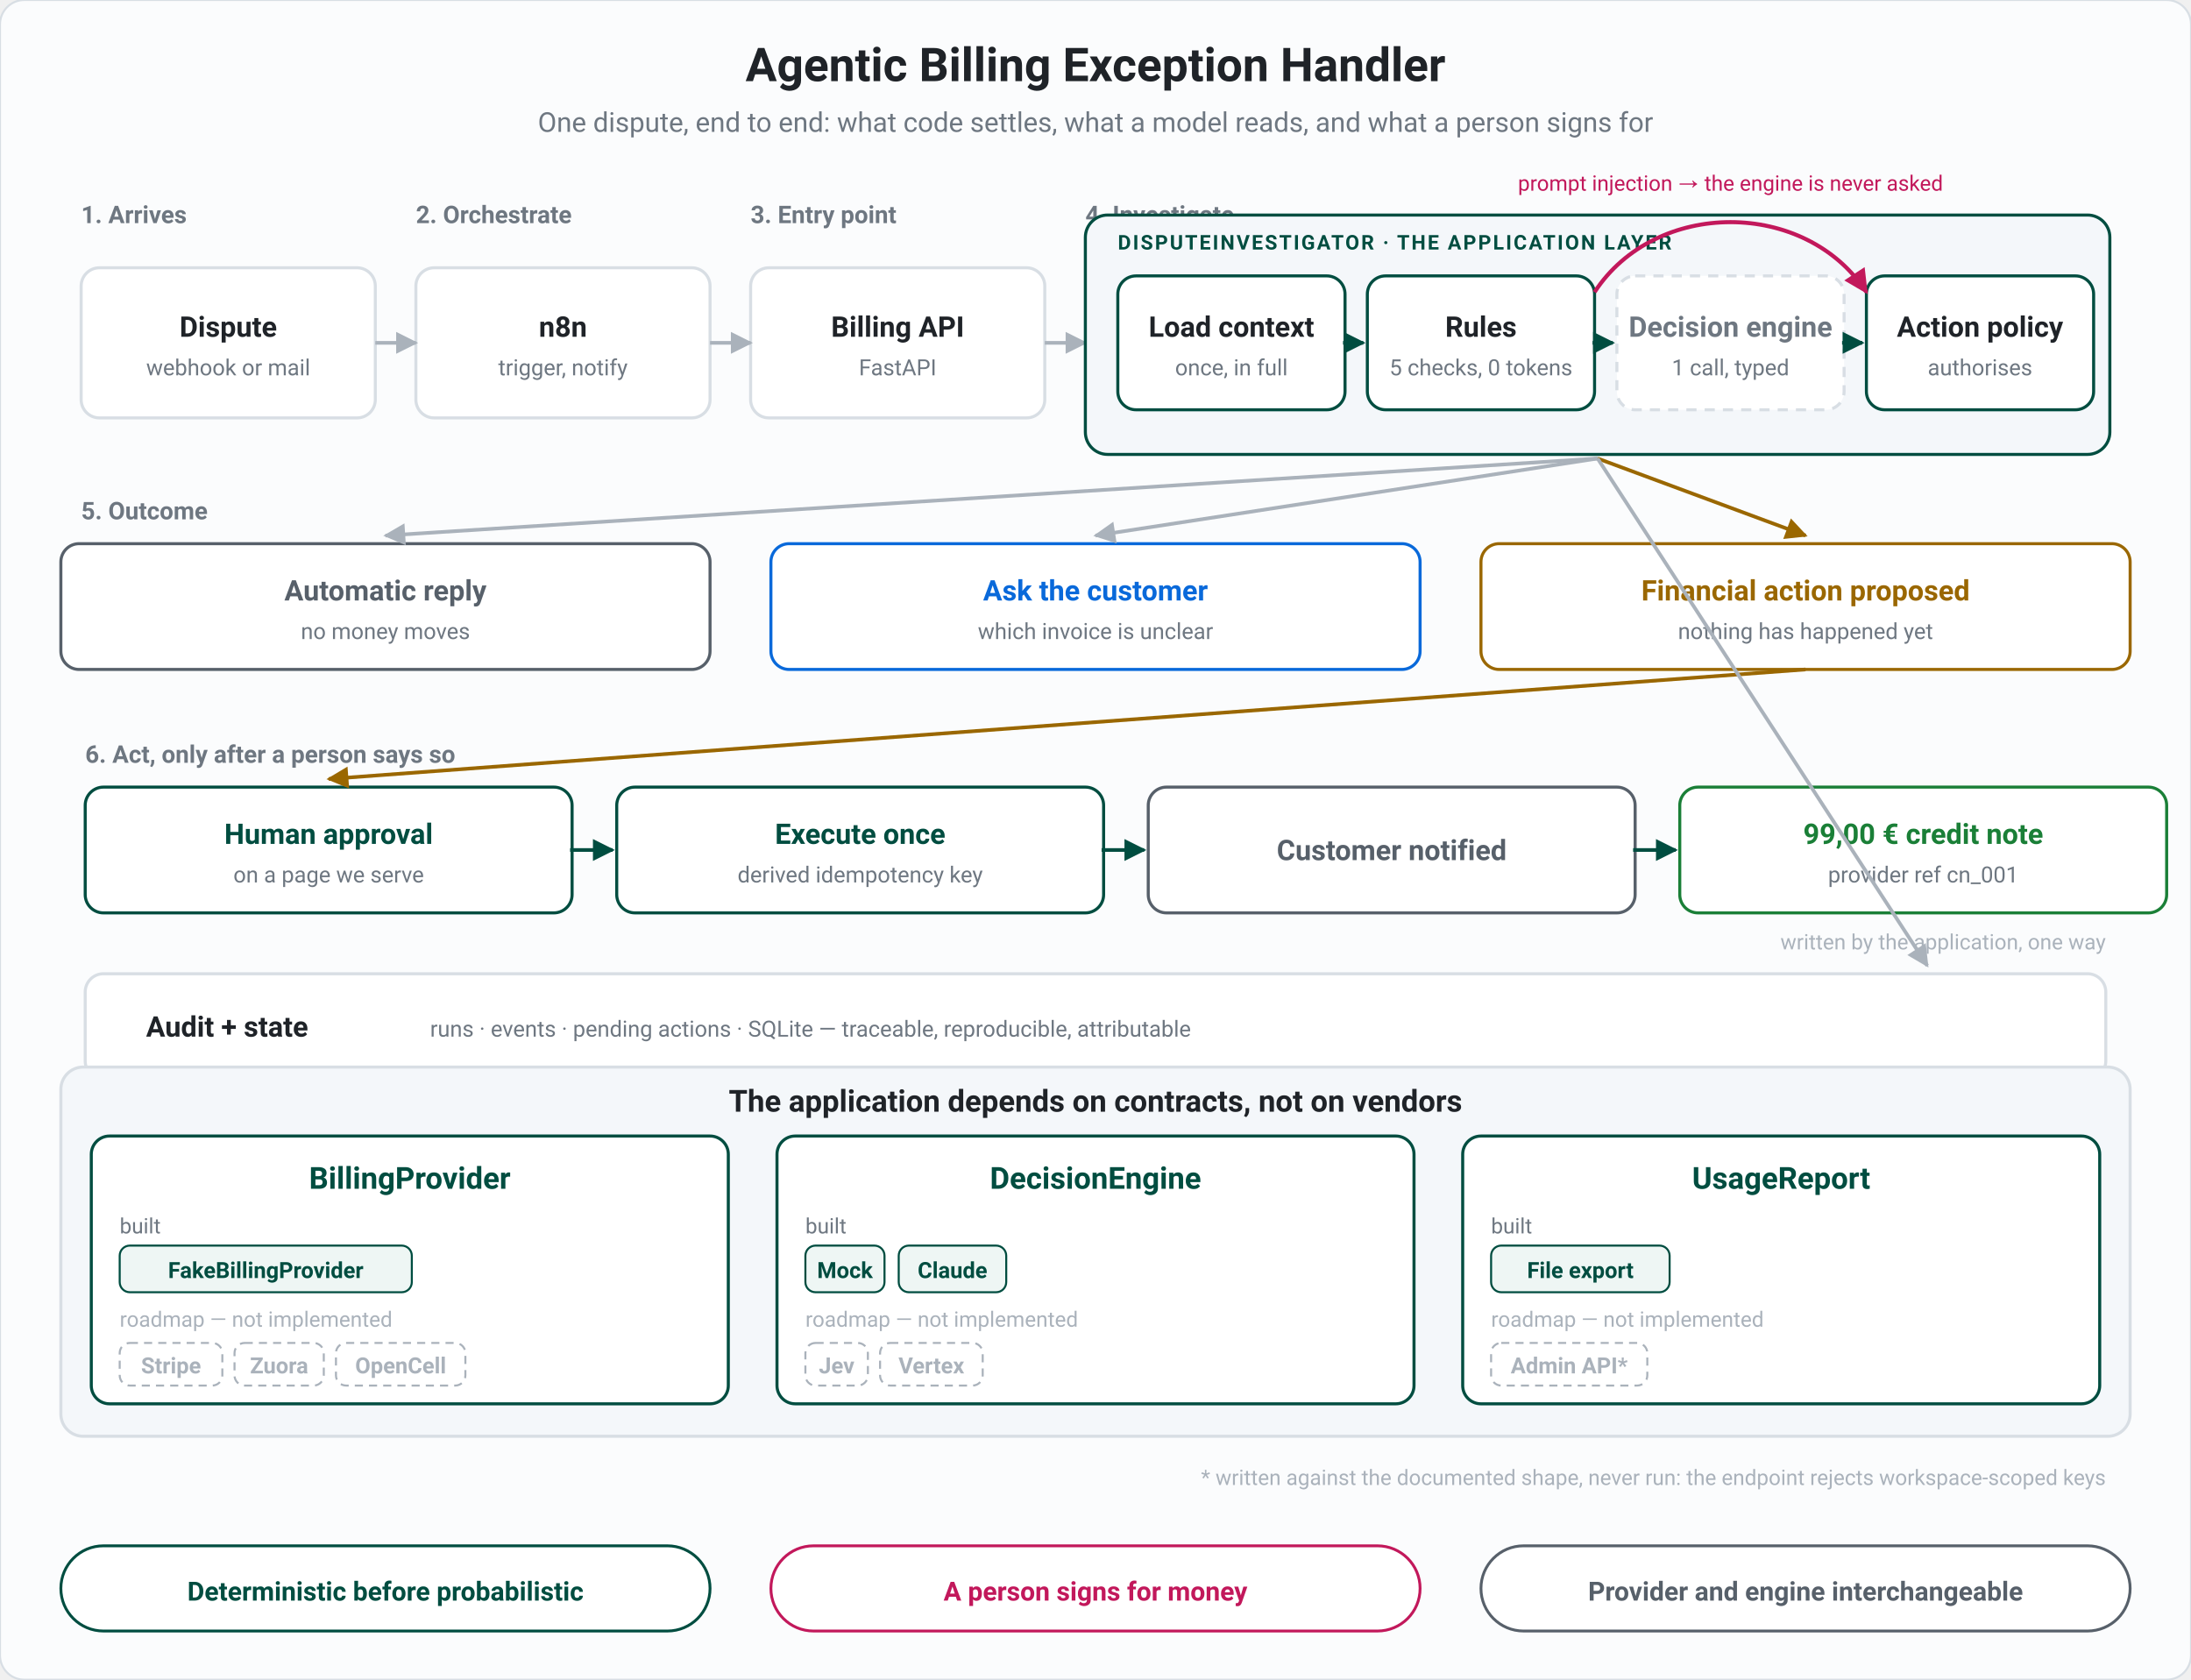
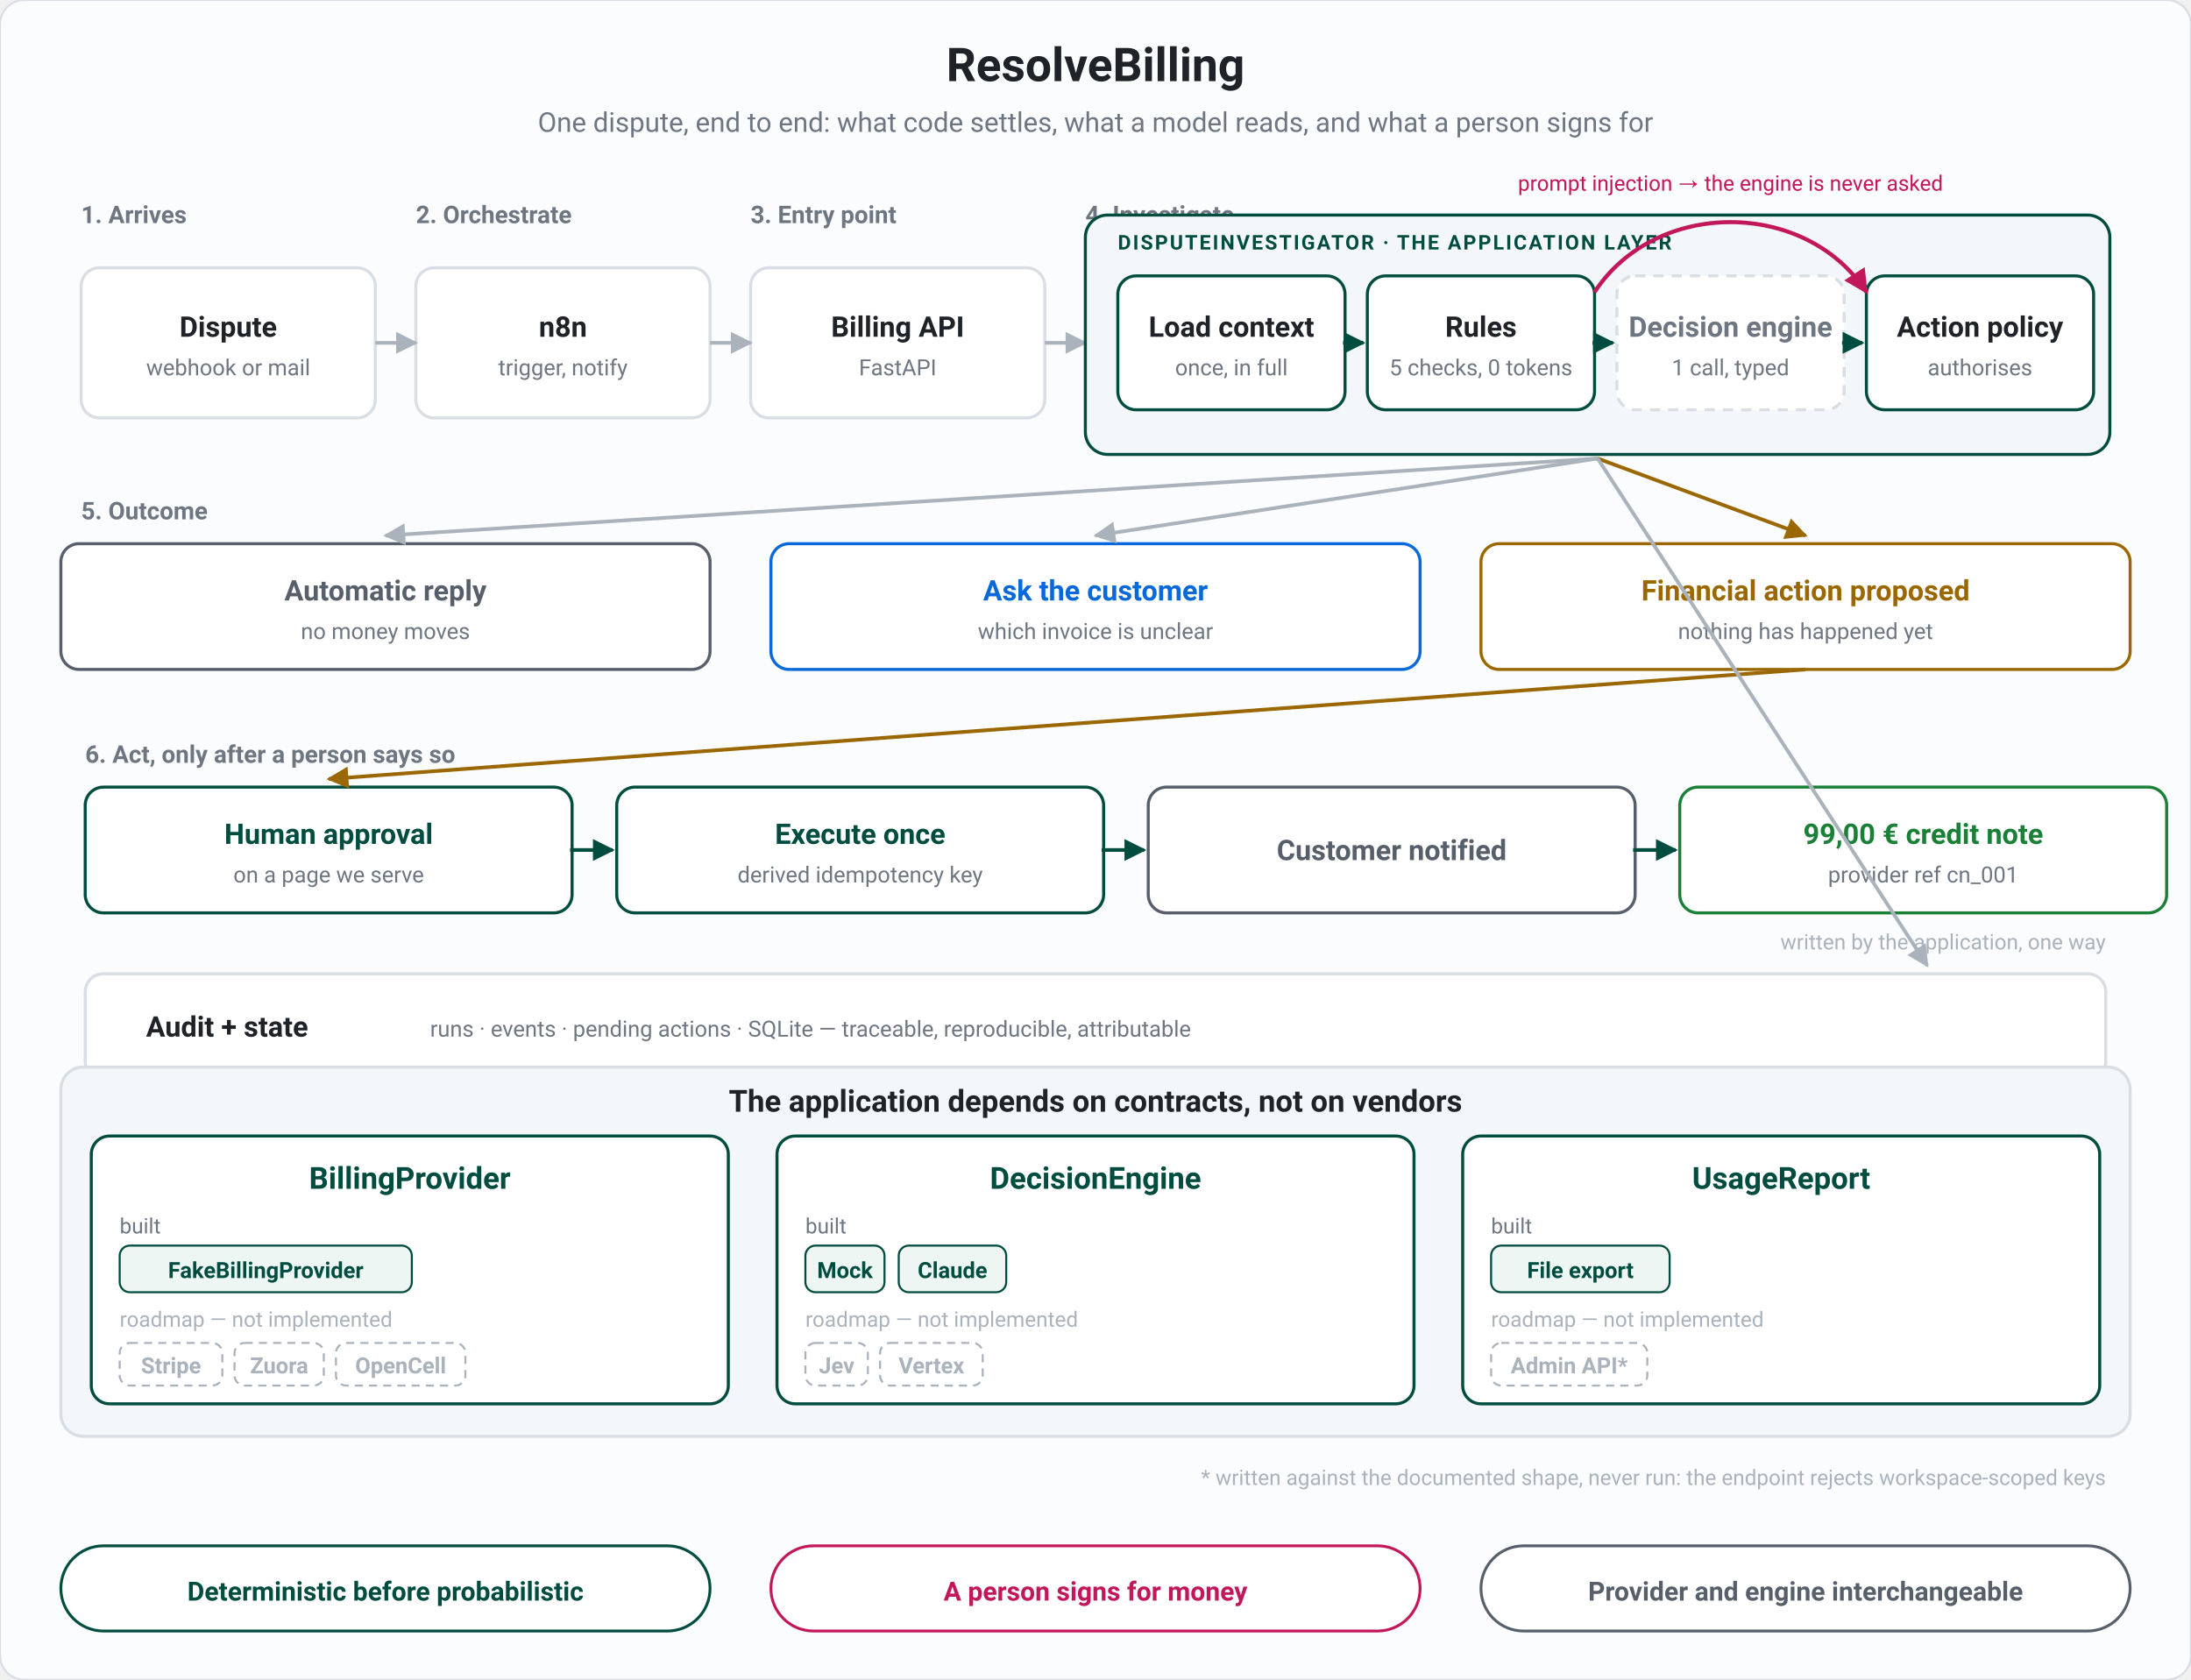
<svg xmlns="http://www.w3.org/2000/svg" viewBox="0 0 1080 828" width="1080" height="828" role="img" aria-label="Architecture and flow of the billing exception handler: a dispute arrives through n8n, the application loads the billing context, runs deterministic rules, asks a decision engine only when the rules cannot settle it, and an action policy decides whether a person must approve. A prompt injection bypasses the engine entirely. Billing providers, decision engines and usage reports sit behind ports, with unimplemented adapters marked roadmap.">
  <style>
    text{font-family:-apple-system,BlinkMacSystemFont,'Segoe UI',Roboto,
         Helvetica,Arial,sans-serif;text-anchor:middle}
    .h1{font-size:23px;font-weight:600}
    .h2{font-size:13.5px}
    .l{text-anchor:start}
    .r{text-anchor:end}
    .step{font-size:12px;font-weight:600}
    .bt{font-size:14px;font-weight:600}
    .bs{font-size:11px}
    .lane{font-size:10px;font-weight:600;letter-spacing:.09em}
    .band{font-size:15px;font-weight:600}
    .pt{font-size:15px;font-weight:600}
    .chip{font-size:11px;font-weight:600}
    .tiny{font-size:10.5px}
    .pr{font-size:13px;font-weight:600}
</style>
  <defs>
    <marker id="aaab2bb" viewBox="0 0 10 10" refX="9" refY="5" markerWidth="6" markerHeight="6" orient="auto-start-reverse">
      <path d="M 0 0 L 10 5 L 0 10 z" fill="#aab2bb" />
    </marker>
    <marker id="a004D40" viewBox="0 0 10 10" refX="9" refY="5" markerWidth="6" markerHeight="6" orient="auto-start-reverse">
      <path d="M 0 0 L 10 5 L 0 10 z" fill="#004D40" />
    </marker>
    <marker id="aC2185B" viewBox="0 0 10 10" refX="9" refY="5" markerWidth="6" markerHeight="6" orient="auto-start-reverse">
      <path d="M 0 0 L 10 5 L 0 10 z" fill="#C2185B" />
    </marker>
    <marker id="a9a6700" viewBox="0 0 10 10" refX="9" refY="5" markerWidth="6" markerHeight="6" orient="auto-start-reverse">
      <path d="M 0 0 L 10 5 L 0 10 z" fill="#9a6700" />
    </marker>
    <marker id="a57606a" viewBox="0 0 10 10" refX="9" refY="5" markerWidth="6" markerHeight="6" orient="auto-start-reverse">
      <path d="M 0 0 L 10 5 L 0 10 z" fill="#57606a" />
    </marker>
    <marker id="a0969da" viewBox="0 0 10 10" refX="9" refY="5" markerWidth="6" markerHeight="6" orient="auto-start-reverse">
      <path d="M 0 0 L 10 5 L 0 10 z" fill="#0969da" />
    </marker>
    <marker id="a1a7f37" viewBox="0 0 10 10" refX="9" refY="5" markerWidth="6" markerHeight="6" orient="auto-start-reverse">
      <path d="M 0 0 L 10 5 L 0 10 z" fill="#1a7f37" />
    </marker>
  </defs>
  <rect width="1080" height="828" rx="12" fill="#fbfcfd" stroke="#d8dee4" />
-   <text class="h1" x="540.0" y="40" fill="#1f2328">Agentic Billing Exception Handler</text>
+   <text class="h1" x="540.0" y="40" fill="#1f2328">ResolveBilling</text>
  <text class="h2" x="540.0" y="65" fill="#6e7781">One dispute, end to end: what code settles, what a model reads, and what a person signs for</text>
  <text class="step l" x="40" y="110" fill="#6e7781">1. Arrives</text>
  <text class="step l" x="205" y="110" fill="#6e7781">2. Orchestrate</text>
  <text class="step l" x="370" y="110" fill="#6e7781">3. Entry point</text>
  <text class="step l" x="535" y="110" fill="#6e7781">4. Investigate</text>
  <rect x="40" y="132" width="145" height="74" rx="9" fill="#ffffff" stroke="#d8dee4" stroke-width="1.5" />
  <text class="bt" x="112.5" y="166.0" fill="#1f2328">Dispute</text>
  <text class="bs" x="112.5" y="185.0" fill="#6e7781">webhook or mail</text>
  <rect x="205" y="132" width="145" height="74" rx="9" fill="#ffffff" stroke="#d8dee4" stroke-width="1.5" />
  <text class="bt" x="277.5" y="166.0" fill="#1f2328">n8n</text>
  <text class="bs" x="277.5" y="185.0" fill="#6e7781">trigger, notify</text>
  <rect x="370" y="132" width="145" height="74" rx="9" fill="#ffffff" stroke="#d8dee4" stroke-width="1.5" />
  <text class="bt" x="442.5" y="166.0" fill="#1f2328">Billing API</text>
  <text class="bs" x="442.5" y="185.0" fill="#6e7781">FastAPI</text>
  <line x1="185" y1="169.0" x2="205" y2="169.0" stroke="#aab2bb" stroke-width="1.8" marker-end="url(#aaab2bb)" />
  <line x1="350" y1="169.0" x2="370" y2="169.0" stroke="#aab2bb" stroke-width="1.8" marker-end="url(#aaab2bb)" />
  <line x1="515" y1="169.0" x2="535" y2="169.0" stroke="#aab2bb" stroke-width="1.8" marker-end="url(#aaab2bb)" />
  <rect x="535" y="106" width="505" height="118" rx="11" fill="#f4f7fa" stroke="#004D40" stroke-width="1.5" />
  <text class="lane l" x="551" y="123" fill="#004D40">DISPUTEINVESTIGATOR · THE APPLICATION LAYER</text>
  <rect x="551" y="136" width="112" height="66" rx="9" fill="#ffffff" stroke="#004D40" stroke-width="1.5" />
  <text class="bt" x="607.0" y="166.0" fill="#1f2328">Load context</text>
  <text class="bs" x="607.0" y="185.0" fill="#6e7781">once, in full</text>
  <rect x="674" y="136" width="112" height="66" rx="9" fill="#ffffff" stroke="#004D40" stroke-width="1.5" />
  <text class="bt" x="730.0" y="166.0" fill="#1f2328">Rules</text>
  <text class="bs" x="730.0" y="185.0" fill="#6e7781">5 checks, 0 tokens</text>
  <line x1="662" y1="169.0" x2="672" y2="169.0" stroke="#004D40" stroke-width="1.8" marker-end="url(#a004D40)" />
  <rect x="797" y="136" width="112" height="66" rx="9" fill="#ffffff" stroke="#d8dee4" stroke-width="1.5" stroke-dasharray="5 4" />
  <text class="bt" x="853.0" y="166.0" fill="#6e7781">Decision engine</text>
  <text class="bs" x="853.0" y="185.0" fill="#6e7781">1 call, typed</text>
  <line x1="785" y1="169.0" x2="795" y2="169.0" stroke="#004D40" stroke-width="1.8" marker-end="url(#a004D40)" />
  <rect x="920" y="136" width="112" height="66" rx="9" fill="#ffffff" stroke="#004D40" stroke-width="1.5" />
  <text class="bt" x="976.0" y="166.0" fill="#1f2328">Action policy</text>
  <text class="bs" x="976.0" y="185.0" fill="#6e7781">authorises</text>
  <line x1="908" y1="169.0" x2="918" y2="169.0" stroke="#004D40" stroke-width="1.8" marker-end="url(#a004D40)" />
  <path d="M 786 144 C 816 98, 890 98, 920 144" fill="none" stroke="#C2185B" stroke-width="2" marker-end="url(#aC2185B)" />
  <text class="tiny" x="853.0" y="94" fill="#C2185B">prompt injection → the engine is never asked</text>
  <text class="step l" x="40" y="256" fill="#6e7781">5. Outcome</text>
  <rect x="30" y="268" width="320" height="62" rx="9" fill="#ffffff" stroke="#57606a" stroke-width="1.5" />
  <text class="bt" x="190.0" y="296.0" fill="#57606a">Automatic reply</text>
  <text class="bs" x="190.0" y="315.0" fill="#6e7781">no money moves</text>
  <line x1="787.5" y1="226" x2="190.0" y2="264" stroke="#aab2bb" stroke-width="1.8" marker-end="url(#aaab2bb)" />
  <rect x="380" y="268" width="320" height="62" rx="9" fill="#ffffff" stroke="#0969da" stroke-width="1.5" />
  <text class="bt" x="540.0" y="296.0" fill="#0969da">Ask the customer</text>
  <text class="bs" x="540.0" y="315.0" fill="#6e7781">which invoice is unclear</text>
  <line x1="787.5" y1="226" x2="540.0" y2="264" stroke="#aab2bb" stroke-width="1.8" marker-end="url(#aaab2bb)" />
  <rect x="730" y="268" width="320" height="62" rx="9" fill="#ffffff" stroke="#9a6700" stroke-width="1.5" />
  <text class="bt" x="890.0" y="296.0" fill="#9a6700">Financial action proposed</text>
  <text class="bs" x="890.0" y="315.0" fill="#6e7781">nothing has happened yet</text>
  <line x1="787.5" y1="226" x2="890.0" y2="264" stroke="#9a6700" stroke-width="1.8" marker-end="url(#a9a6700)" />
  <text class="step l" x="42" y="376" fill="#6e7781">6. Act, only after a person says so</text>
  <rect x="42" y="388" width="240" height="62" rx="9" fill="#ffffff" stroke="#004D40" stroke-width="1.5" />
  <text class="bt" x="162.0" y="416.0" fill="#004D40">Human approval</text>
  <text class="bs" x="162.0" y="435.0" fill="#6e7781">on a page we serve</text>
  <rect x="304" y="388" width="240" height="62" rx="9" fill="#ffffff" stroke="#004D40" stroke-width="1.5" />
  <text class="bt" x="424.0" y="416.0" fill="#004D40">Execute once</text>
  <text class="bs" x="424.0" y="435.0" fill="#6e7781">derived idempotency key</text>
  <line x1="281" y1="419" x2="302" y2="419" stroke="#004D40" stroke-width="1.8" marker-end="url(#a004D40)" />
  <rect x="566" y="388" width="240" height="62" rx="9" fill="#ffffff" stroke="#57606a" stroke-width="1.5" />
  <text class="bt" x="686.0" y="424.0" fill="#57606a">Customer notified</text>
  <line x1="543" y1="419" x2="564" y2="419" stroke="#004D40" stroke-width="1.8" marker-end="url(#a004D40)" />
  <rect x="828" y="388" width="240" height="62" rx="9" fill="#ffffff" stroke="#1a7f37" stroke-width="1.5" />
  <text class="bt" x="948.0" y="416.0" fill="#1a7f37">99,00 € credit note</text>
  <text class="bs" x="948.0" y="435.0" fill="#6e7781">provider ref cn_001</text>
  <line x1="805" y1="419" x2="826" y2="419" stroke="#004D40" stroke-width="1.8" marker-end="url(#a004D40)" />
  <line x1="890.0" y1="330" x2="162.0" y2="384" stroke="#9a6700" stroke-width="1.8" marker-end="url(#a9a6700)" />
  <rect x="42" y="480" width="996" height="52" rx="9" fill="#ffffff" stroke="#d8dee4" stroke-width="1.5" />
  <text class="bt l" x="72" y="511" fill="#1f2328">Audit + state</text>
  <text class="bs l" x="212" y="511" fill="#6e7781">runs · events · pending actions · SQLite — traceable, reproducible, attributable</text>
  <line x1="787.5" y1="226" x2="950" y2="476" stroke="#aab2bb" stroke-width="1.8" marker-end="url(#aaab2bb)" />
  <text class="tiny r" x="1038" y="468" fill="#aab2bb">written by the application, one way</text>
  <rect x="30" y="526" width="1020" height="182" rx="11" fill="#f4f7fa" stroke="#d8dee4" stroke-width="1.5" />
  <text class="band" x="540.0" y="548" fill="#1f2328">The application depends on contracts, not on vendors</text>
  <rect x="45" y="560" width="314" height="132" rx="9" fill="#ffffff" stroke="#004D40" stroke-width="1.5" />
  <text class="pt" x="202.0" y="586" fill="#004D40">BillingProvider</text>
  <text class="tiny l" x="59" y="608" fill="#6e7781">built</text>
  <rect x="59" y="614" width="144.0" height="23" rx="5" fill="#eef6f4" stroke="#004D40" stroke-width="1" />
  <text class="chip" x="131.0" y="630" fill="#004D40">FakeBillingProvider</text>
  <text class="tiny l" x="59" y="654" fill="#aab2bb">roadmap — not implemented</text>
  <rect x="59" y="662" width="50.6" height="21" rx="5" fill="none" stroke="#aab2bb" stroke-width="1" stroke-dasharray="4 3" />
  <text class="chip" x="84.3" y="677" fill="#aab2bb">Stripe</text>
  <rect x="115.6" y="662" width="44.0" height="21" rx="5" fill="none" stroke="#aab2bb" stroke-width="1" stroke-dasharray="4 3" />
  <text class="chip" x="137.6" y="677" fill="#aab2bb">Zuora</text>
  <rect x="165.6" y="662" width="63.8" height="21" rx="5" fill="none" stroke="#aab2bb" stroke-width="1" stroke-dasharray="4 3" />
  <text class="chip" x="197.5" y="677" fill="#aab2bb">OpenCell</text>
  <rect x="383" y="560" width="314" height="132" rx="9" fill="#ffffff" stroke="#004D40" stroke-width="1.5" />
  <text class="pt" x="540.0" y="586" fill="#004D40">DecisionEngine</text>
  <text class="tiny l" x="397" y="608" fill="#6e7781">built</text>
  <rect x="397" y="614" width="39.0" height="23" rx="5" fill="#eef6f4" stroke="#004D40" stroke-width="1" />
  <text class="chip" x="416.5" y="630" fill="#004D40">Mock</text>
  <rect x="443.0" y="614" width="53.0" height="23" rx="5" fill="#eef6f4" stroke="#004D40" stroke-width="1" />
  <text class="chip" x="469.5" y="630" fill="#004D40">Claude</text>
  <text class="tiny l" x="397" y="654" fill="#aab2bb">roadmap — not implemented</text>
  <rect x="397" y="662" width="30.8" height="21" rx="5" fill="none" stroke="#aab2bb" stroke-width="1" stroke-dasharray="4 3" />
  <text class="chip" x="412.4" y="677" fill="#aab2bb">Jev</text>
  <rect x="433.8" y="662" width="50.6" height="21" rx="5" fill="none" stroke="#aab2bb" stroke-width="1" stroke-dasharray="4 3" />
  <text class="chip" x="459.1" y="677" fill="#aab2bb">Vertex</text>
  <rect x="721" y="560" width="314" height="132" rx="9" fill="#ffffff" stroke="#004D40" stroke-width="1.5" />
  <text class="pt" x="878.0" y="586" fill="#004D40">UsageReport</text>
  <text class="tiny l" x="735" y="608" fill="#6e7781">built</text>
  <rect x="735" y="614" width="88.0" height="23" rx="5" fill="#eef6f4" stroke="#004D40" stroke-width="1" />
  <text class="chip" x="779.0" y="630" fill="#004D40">File export</text>
  <text class="tiny l" x="735" y="654" fill="#aab2bb">roadmap — not implemented</text>
  <rect x="735" y="662" width="77.0" height="21" rx="5" fill="none" stroke="#aab2bb" stroke-width="1" stroke-dasharray="4 3" />
  <text class="chip" x="773.5" y="677" fill="#aab2bb">Admin API*</text>
  <text class="tiny r" x="1038" y="732" fill="#aab2bb">* written against the documented shape, never run: the endpoint rejects workspace-scoped keys</text>
  <rect x="30" y="762" width="320" height="42" rx="21" fill="#ffffff" stroke="#004D40" stroke-width="1.4" />
  <text class="pr" x="190.0" y="789" fill="#004D40">Deterministic before probabilistic</text>
  <rect x="380" y="762" width="320" height="42" rx="21" fill="#ffffff" stroke="#C2185B" stroke-width="1.4" />
  <text class="pr" x="540.0" y="789" fill="#C2185B">A person signs for money</text>
  <rect x="730" y="762" width="320" height="42" rx="21" fill="#ffffff" stroke="#57606a" stroke-width="1.4" />
  <text class="pr" x="890.0" y="789" fill="#57606a">Provider and engine interchangeable</text>
</svg>
